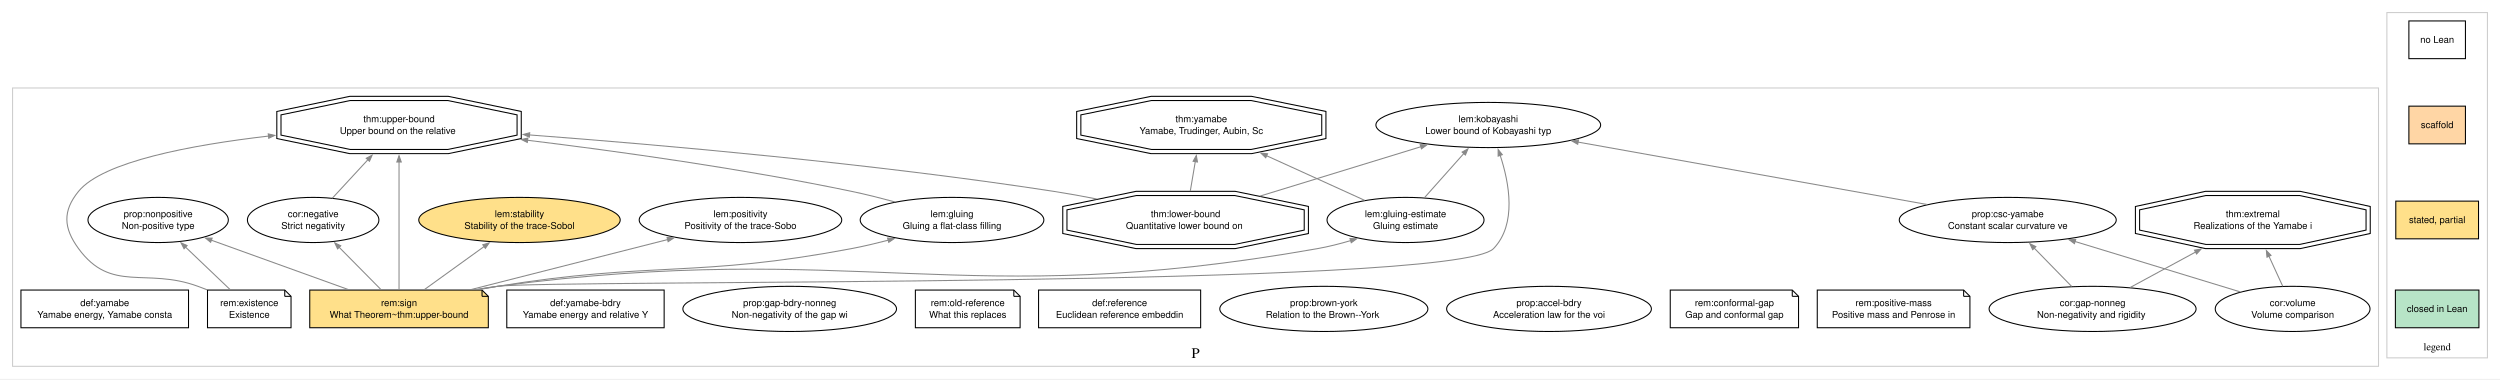
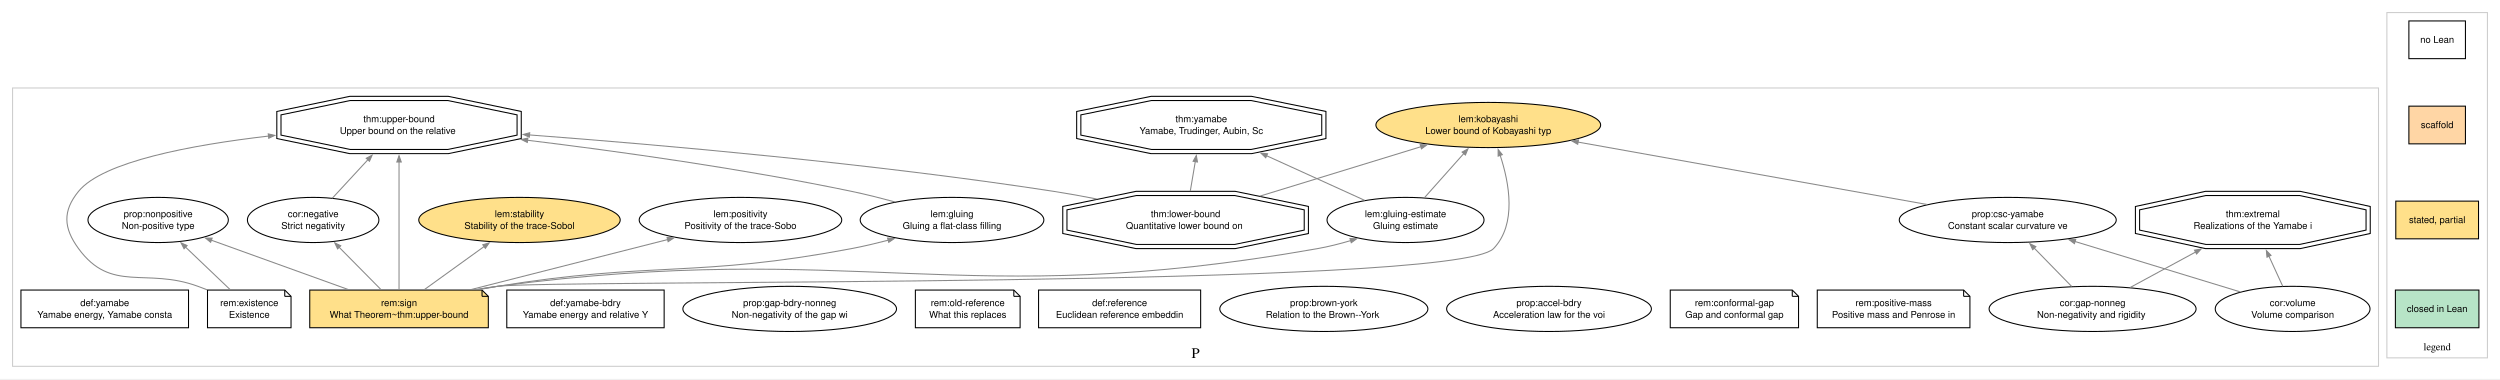
<svg xmlns="http://www.w3.org/2000/svg" width="2387pt" height="362pt" viewBox="0.00 0.00 2387.00 362.00">
  <g id="graph0" class="graph" transform="scale(1 1) rotate(0) translate(4 357.76)">
    <polygon fill="white" stroke="none" points="-4,4 -4,-357.76 2383,-357.76 2383,4 -4,4" />
    <g id="clust1" class="cluster">
      <polygon fill="none" stroke="#cccccc" points="8,-8 8,-273.76 2267,-273.76 2267,-8 8,-8" />
      <text xml:space="preserve" text-anchor="middle" x="1137.5" y="-15.95" font-family="Times,serif" font-size="14.00">P</text>
    </g>
    <g id="clust2" class="cluster">
      <polygon fill="none" stroke="#cccccc" points="2275,-16.07 2275,-345.76 2371,-345.76 2371,-16.07 2275,-16.07" />
      <text xml:space="preserve" text-anchor="middle" x="2323" y="-23.32" font-family="Times,serif" font-size="10.00">legend</text>
    </g>
    <g id="node1" class="node">
      <polygon fill="#ffffff" stroke="black" points="176,-80.82 16,-80.82 16,-44.82 176,-44.82 176,-80.82" />
      <text xml:space="preserve" text-anchor="middle" x="96" y="-65.52" font-family="Helvetica,sans-Serif" font-size="9.00">def:yamabe</text>
      <text xml:space="preserve" text-anchor="middle" x="96" y="-54.27" font-family="Helvetica,sans-Serif" font-size="9.00">Yamabe energy, Yamabe consta</text>
    </g>
    <g id="node2" class="node">
      <polygon fill="#ffffff" stroke="black" points="1258,-228.75 1258,-248.08 1190.63,-261.76 1095.37,-261.76 1028,-248.08 1028,-228.75 1095.37,-215.07 1190.63,-215.07 1258,-228.75" />
      <polygon fill="none" stroke="black" points="1262,-225.48 1262,-251.35 1191.03,-265.76 1094.97,-265.76 1024,-251.35 1024,-225.48 1094.97,-211.07 1191.03,-211.07 1262,-225.48" />
      <text xml:space="preserve" text-anchor="middle" x="1143" y="-241.11" font-family="Helvetica,sans-Serif" font-size="9.00">thm:yamabe</text>
      <text xml:space="preserve" text-anchor="middle" x="1143" y="-229.86" font-family="Helvetica,sans-Serif" font-size="9.00">Yamabe, Trudinger, Aubin, Sc</text>
    </g>
    <g id="node3" class="node">
      <ellipse fill="#ffffff" stroke="black" cx="1913" cy="-147.73" rx="103.59" ry="21.57" />
      <text xml:space="preserve" text-anchor="middle" x="1913" y="-150.43" font-family="Helvetica,sans-Serif" font-size="9.00">prop:csc-yamabe</text>
      <text xml:space="preserve" text-anchor="middle" x="1913" y="-139.18" font-family="Helvetica,sans-Serif" font-size="9.00">Constant scalar curvature ve</text>
    </g>
    <g id="node21" class="node">
-       <ellipse fill="#ffffff" stroke="black" cx="1417" cy="-238.41" rx="107.3" ry="21.57" />
+       <ellipse fill="#ffe08a" stroke="black" cx="1417" cy="-238.41" rx="107.3" ry="21.57" />
      <text xml:space="preserve" text-anchor="middle" x="1417" y="-241.11" font-family="Helvetica,sans-Serif" font-size="9.00">lem:kobayashi</text>
      <text xml:space="preserve" text-anchor="middle" x="1417" y="-229.86" font-family="Helvetica,sans-Serif" font-size="9.00">Lower bound of Kobayashi typ</text>
    </g>
    <g id="edge1" class="edge">
      <path fill="none" stroke="#888888" d="M1836.04,-162.49C1745.75,-178.63 1596.46,-205.33 1502.59,-222.11" />
      <polygon fill="#888888" stroke="#888888" points="1502.39,-220.01 1496.86,-223.14 1503.13,-224.15 1502.39,-220.01" />
    </g>
    <g id="node4" class="node">
      <polygon fill="#ffffff" stroke="black" points="2255.11,-138.06 2255.11,-157.4 2191.78,-171.07 2102.22,-171.07 2038.89,-157.4 2038.89,-138.06 2102.22,-124.38 2191.78,-124.38 2255.11,-138.06" />
      <polygon fill="none" stroke="black" points="2259.11,-134.83 2259.11,-160.62 2192.21,-175.07 2101.79,-175.07 2034.89,-160.62 2034.89,-134.83 2101.79,-120.38 2192.21,-120.38 2259.11,-134.83" />
      <text xml:space="preserve" text-anchor="middle" x="2147" y="-150.43" font-family="Helvetica,sans-Serif" font-size="9.00">thm:extremal</text>
      <text xml:space="preserve" text-anchor="middle" x="2147" y="-139.18" font-family="Helvetica,sans-Serif" font-size="9.00">Realizations of the Yamabe i</text>
    </g>
    <g id="node5" class="node">
      <ellipse fill="#ffffff" stroke="black" cx="1994" cy="-62.82" rx="98.82" ry="21.57" />
      <text xml:space="preserve" text-anchor="middle" x="1994" y="-65.52" font-family="Helvetica,sans-Serif" font-size="9.00">cor:gap-nonneg</text>
      <text xml:space="preserve" text-anchor="middle" x="1994" y="-54.27" font-family="Helvetica,sans-Serif" font-size="9.00">Non-negativity and rigidity </text>
    </g>
    <g id="edge2" class="edge">
      <path fill="none" stroke="#888888" d="M1973.98,-84.31C1963.17,-95.37 1949.72,-109.14 1938.21,-120.92" />
      <polygon fill="#888888" stroke="#888888" points="1936.82,-119.34 1934.13,-125.1 1939.83,-122.27 1936.82,-119.34" />
    </g>
    <g id="edge3" class="edge">
      <path fill="none" stroke="#888888" d="M2029.87,-83.26C2048.52,-93.36 2071.71,-105.93 2092.52,-117.21" />
      <polygon fill="#888888" stroke="#888888" points="2091.29,-118.93 2097.57,-119.94 2093.29,-115.23 2091.29,-118.93" />
    </g>
    <g id="node6" class="node">
      <ellipse fill="#ffffff" stroke="black" cx="2185" cy="-62.82" rx="73.89" ry="21.57" />
      <text xml:space="preserve" text-anchor="middle" x="2185" y="-65.52" font-family="Helvetica,sans-Serif" font-size="9.00">cor:volume</text>
      <text xml:space="preserve" text-anchor="middle" x="2185" y="-54.27" font-family="Helvetica,sans-Serif" font-size="9.00">Volume comparison</text>
    </g>
    <g id="edge4" class="edge">
      <path fill="none" stroke="#888888" d="M2135.11,-79.02C2090.67,-92.57 2025.4,-112.47 1977.1,-127.19" />
      <polygon fill="#888888" stroke="#888888" points="1976.68,-125.12 1971.55,-128.88 1977.9,-129.14 1976.68,-125.12" />
    </g>
    <g id="edge5" class="edge">
      <path fill="none" stroke="#888888" d="M2175.61,-84.31C2171.61,-93.04 2166.84,-103.45 2162.35,-113.24" />
      <polygon fill="#888888" stroke="#888888" points="2160.52,-112.19 2159.93,-118.52 2164.34,-113.94 2160.52,-112.19" />
    </g>
    <g id="node7" class="node">
      <polygon fill="#ffffff" stroke="black" points="630.12,-80.82 479.88,-80.82 479.88,-44.82 630.12,-44.82 630.12,-80.82" />
      <text xml:space="preserve" text-anchor="middle" x="555" y="-65.52" font-family="Helvetica,sans-Serif" font-size="9.00">def:yamabe-bdry</text>
      <text xml:space="preserve" text-anchor="middle" x="555" y="-54.27" font-family="Helvetica,sans-Serif" font-size="9.00">Yamabe energy and relative Y</text>
    </g>
    <g id="node8" class="node">
      <ellipse fill="#ffffff" stroke="black" cx="750" cy="-62.82" rx="102" ry="21.57" />
      <text xml:space="preserve" text-anchor="middle" x="750" y="-65.52" font-family="Helvetica,sans-Serif" font-size="9.00">prop:gap-bdry-nonneg</text>
      <text xml:space="preserve" text-anchor="middle" x="750" y="-54.27" font-family="Helvetica,sans-Serif" font-size="9.00">Non-negativity of the gap wi</text>
    </g>
    <g id="node9" class="node">
      <polygon fill="#ffffff" stroke="black" points="964,-80.82 870,-80.82 870,-44.82 970,-44.82 970,-74.82 964,-80.82" />
      <polyline fill="none" stroke="black" points="964,-80.82 964,-74.82" />
      <polyline fill="none" stroke="black" points="970,-74.82 964,-74.82" />
      <text xml:space="preserve" text-anchor="middle" x="920" y="-65.52" font-family="Helvetica,sans-Serif" font-size="9.00">rem:old-reference</text>
      <text xml:space="preserve" text-anchor="middle" x="920" y="-54.27" font-family="Helvetica,sans-Serif" font-size="9.00">What this replaces</text>
    </g>
    <g id="node10" class="node">
      <polygon fill="#ffffff" stroke="black" points="1142.38,-80.82 987.62,-80.82 987.62,-44.82 1142.38,-44.82 1142.38,-80.82" />
      <text xml:space="preserve" text-anchor="middle" x="1065" y="-65.52" font-family="Helvetica,sans-Serif" font-size="9.00">def:reference</text>
      <text xml:space="preserve" text-anchor="middle" x="1065" y="-54.27" font-family="Helvetica,sans-Serif" font-size="9.00">Euclidean reference embeddin</text>
    </g>
    <g id="node11" class="node">
      <ellipse fill="#ffffff" stroke="black" cx="1260" cy="-62.82" rx="99.35" ry="21.57" />
      <text xml:space="preserve" text-anchor="middle" x="1260" y="-65.52" font-family="Helvetica,sans-Serif" font-size="9.00">prop:brown-york</text>
      <text xml:space="preserve" text-anchor="middle" x="1260" y="-54.27" font-family="Helvetica,sans-Serif" font-size="9.00">Relation to the Brown--York </text>
    </g>
    <g id="node12" class="node">
      <ellipse fill="#ffffff" stroke="black" cx="1475" cy="-62.82" rx="97.76" ry="21.57" />
      <text xml:space="preserve" text-anchor="middle" x="1475" y="-65.52" font-family="Helvetica,sans-Serif" font-size="9.00">prop:accel-bdry</text>
      <text xml:space="preserve" text-anchor="middle" x="1475" y="-54.27" font-family="Helvetica,sans-Serif" font-size="9.00">Acceleration law for the voi</text>
    </g>
    <g id="node13" class="node">
      <polygon fill="#ffffff" stroke="black" points="1707.25,-80.82 1590.75,-80.82 1590.75,-44.82 1713.25,-44.82 1713.25,-74.82 1707.25,-80.82" />
      <polyline fill="none" stroke="black" points="1707.25,-80.82 1707.25,-74.82" />
      <polyline fill="none" stroke="black" points="1713.25,-74.82 1707.25,-74.82" />
      <text xml:space="preserve" text-anchor="middle" x="1652" y="-65.52" font-family="Helvetica,sans-Serif" font-size="9.00">rem:conformal-gap</text>
      <text xml:space="preserve" text-anchor="middle" x="1652" y="-54.27" font-family="Helvetica,sans-Serif" font-size="9.00">Gap and conformal gap</text>
    </g>
    <g id="node14" class="node">
      <polygon fill="#ffffff" stroke="black" points="1870.88,-80.82 1731.12,-80.82 1731.12,-44.82 1876.88,-44.82 1876.88,-74.82 1870.88,-80.82" />
      <polyline fill="none" stroke="black" points="1870.88,-80.82 1870.88,-74.82" />
      <polyline fill="none" stroke="black" points="1876.88,-74.82 1870.88,-74.82" />
      <text xml:space="preserve" text-anchor="middle" x="1804" y="-65.52" font-family="Helvetica,sans-Serif" font-size="9.00">rem:positive-mass</text>
      <text xml:space="preserve" text-anchor="middle" x="1804" y="-54.27" font-family="Helvetica,sans-Serif" font-size="9.00">Positive mass and Penrose in</text>
    </g>
    <g id="node15" class="node">
      <ellipse fill="#ffffff" stroke="black" cx="147" cy="-147.73" rx="67" ry="21.57" />
      <text xml:space="preserve" text-anchor="middle" x="147" y="-150.43" font-family="Helvetica,sans-Serif" font-size="9.00">prop:nonpositive</text>
      <text xml:space="preserve" text-anchor="middle" x="147" y="-139.18" font-family="Helvetica,sans-Serif" font-size="9.00">Non-positive type</text>
    </g>
    <g id="node16" class="node">
      <polygon fill="#ffffff" stroke="black" points="267.88,-80.82 194.12,-80.82 194.12,-44.82 273.88,-44.82 273.88,-74.82 267.88,-80.82" />
      <polyline fill="none" stroke="black" points="267.88,-80.82 267.88,-74.82" />
      <polyline fill="none" stroke="black" points="273.88,-74.82 267.88,-74.82" />
      <text xml:space="preserve" text-anchor="middle" x="234" y="-65.52" font-family="Helvetica,sans-Serif" font-size="9.00">rem:existence</text>
      <text xml:space="preserve" text-anchor="middle" x="234" y="-54.27" font-family="Helvetica,sans-Serif" font-size="9.00">Existence</text>
    </g>
    <g id="edge6" class="edge">
      <path fill="none" stroke="#888888" d="M215.97,-81C203.58,-92.8 186.93,-108.67 173.1,-121.86" />
      <polygon fill="#888888" stroke="#888888" points="171.74,-120.24 168.85,-125.9 174.64,-123.29 171.74,-120.24" />
    </g>
    <g id="node17" class="node">
      <polygon fill="#ffffff" stroke="black" points="489.7,-228.75 489.7,-248.08 423.68,-261.76 330.32,-261.76 264.3,-248.08 264.3,-228.75 330.32,-215.07 423.68,-215.07 489.7,-228.75" />
      <polygon fill="none" stroke="black" points="493.7,-225.49 493.7,-251.34 424.09,-265.76 329.91,-265.76 260.3,-251.34 260.3,-225.49 329.91,-211.07 424.09,-211.07 493.7,-225.49" />
      <text xml:space="preserve" text-anchor="middle" x="377" y="-241.11" font-family="Helvetica,sans-Serif" font-size="9.00">thm:upper-bound</text>
      <text xml:space="preserve" text-anchor="middle" x="377" y="-229.86" font-family="Helvetica,sans-Serif" font-size="9.00">Upper bound on the relative </text>
    </g>
    <g id="edge7" class="edge">
      <path fill="none" stroke="#888888" d="M193.74,-81.06C190.79,-82.21 187.86,-83.33 185,-84.38 135.12,-102.68 102.41,-77.53 71,-120.38 56.63,-139.99 55.62,-156.25 71,-175.07 94.22,-203.49 178.46,-219.29 252.68,-227.87" />
      <polygon fill="#888888" stroke="#888888" points="252.13,-229.92 258.33,-228.5 252.6,-225.74 252.13,-229.92" />
    </g>
    <g id="node18" class="node">
      <ellipse fill="#ffffff" stroke="black" cx="295" cy="-147.73" rx="62.76" ry="21.57" />
      <text xml:space="preserve" text-anchor="middle" x="295" y="-150.43" font-family="Helvetica,sans-Serif" font-size="9.00">cor:negative</text>
      <text xml:space="preserve" text-anchor="middle" x="295" y="-139.18" font-family="Helvetica,sans-Serif" font-size="9.00">Strict negativity</text>
    </g>
    <g id="edge8" class="edge">
      <path fill="none" stroke="#888888" d="M313.2,-168.41C323.27,-179.3 336.04,-193.11 347.5,-205.51" />
      <polygon fill="#888888" stroke="#888888" points="345.68,-206.63 351.29,-209.61 348.76,-203.78 345.68,-206.63" />
    </g>
    <g id="node19" class="node">
      <polygon fill="#ffe08a" stroke="black" points="456.25,-80.82 291.75,-80.82 291.75,-44.82 462.25,-44.82 462.25,-74.82 456.25,-80.82" />
      <polyline fill="none" stroke="black" points="456.25,-80.82 456.25,-74.82" />
      <polyline fill="none" stroke="black" points="462.25,-74.82 456.25,-74.82" />
      <text xml:space="preserve" text-anchor="middle" x="377" y="-65.52" font-family="Helvetica,sans-Serif" font-size="9.00">rem:sign</text>
      <text xml:space="preserve" text-anchor="middle" x="377" y="-54.27" font-family="Helvetica,sans-Serif" font-size="9.00">What Theorem~thm:upper-bound</text>
    </g>
    <g id="edge11" class="edge">
      <path fill="none" stroke="#888888" d="M328.5,-81.3C290.01,-95.18 236.36,-114.52 197.38,-128.57" />
      <polygon fill="#888888" stroke="#888888" points="197.12,-126.43 192.19,-130.44 198.55,-130.38 197.12,-126.43" />
    </g>
    <g id="edge9" class="edge">
      <path fill="none" stroke="#888888" d="M377,-81.1C377,-109.56 377,-166.8 377,-203.55" />
      <polygon fill="#888888" stroke="#888888" points="374.9,-203.1 377,-209.1 379.1,-203.1 374.9,-203.1" />
    </g>
    <g id="edge10" class="edge">
      <path fill="none" stroke="#888888" d="M360.01,-81C348.33,-92.8 332.64,-108.67 319.6,-121.86" />
      <polygon fill="#888888" stroke="#888888" points="318.35,-120.13 315.63,-125.87 321.34,-123.08 318.35,-120.13" />
    </g>
    <g id="edge12" class="edge">
      <path fill="none" stroke="#888888" d="M450.93,-81.28C457.69,-82.48 464.45,-83.55 471,-84.38 523.45,-91.06 1385.33,-82.3 1422,-120.38 1444.4,-143.65 1437.08,-183.09 1428.3,-209.68" />
      <polygon fill="#888888" stroke="#888888" points="1426.42,-208.69 1426.43,-215.05 1430.39,-210.07 1426.42,-208.69" />
    </g>
    <g id="node22" class="node">
      <ellipse fill="#ffffff" stroke="black" cx="1338" cy="-147.73" rx="74.95" ry="21.57" />
      <text xml:space="preserve" text-anchor="middle" x="1338" y="-150.43" font-family="Helvetica,sans-Serif" font-size="9.00">lem:gluing-estimate</text>
      <text xml:space="preserve" text-anchor="middle" x="1338" y="-139.18" font-family="Helvetica,sans-Serif" font-size="9.00">Gluing estimate</text>
    </g>
    <g id="edge14" class="edge">
      <path fill="none" stroke="#888888" d="M451.45,-81.31C458.04,-82.49 464.62,-83.55 471,-84.38 816.4,-129.78 910.95,-59.76 1254,-120.38 1264.39,-122.22 1275.29,-124.98 1285.67,-128.04" />
      <polygon fill="#888888" stroke="#888888" points="1284.96,-130.02 1291.31,-129.75 1286.18,-126 1284.96,-130.02" />
    </g>
    <g id="node23" class="node">
      <ellipse fill="#ffffff" stroke="black" cx="905" cy="-147.73" rx="87.68" ry="21.57" />
      <text xml:space="preserve" text-anchor="middle" x="905" y="-150.43" font-family="Helvetica,sans-Serif" font-size="9.00">lem:gluing</text>
      <text xml:space="preserve" text-anchor="middle" x="905" y="-139.18" font-family="Helvetica,sans-Serif" font-size="9.00">Gluing a flat-class filling</text>
    </g>
    <g id="edge13" class="edge">
      <path fill="none" stroke="#888888" d="M453.56,-81.29C459.45,-82.41 465.31,-83.46 471,-84.38 620.12,-108.56 660.56,-92.3 809,-120.38 820.46,-122.55 832.55,-125.41 844.14,-128.44" />
      <polygon fill="#888888" stroke="#888888" points="843.49,-130.44 849.82,-129.95 844.57,-126.38 843.49,-130.44" />
    </g>
    <g id="node24" class="node">
      <ellipse fill="#ffe08a" stroke="black" cx="492" cy="-147.73" rx="96.17" ry="21.57" />
      <text xml:space="preserve" text-anchor="middle" x="492" y="-150.43" font-family="Helvetica,sans-Serif" font-size="9.00">lem:stability</text>
      <text xml:space="preserve" text-anchor="middle" x="492" y="-139.18" font-family="Helvetica,sans-Serif" font-size="9.00">Stability of the trace-Sobol</text>
    </g>
    <g id="edge15" class="edge">
      <path fill="none" stroke="#888888" d="M401.11,-81.2C417.68,-93.14 439.91,-109.17 458.23,-122.38" />
      <polygon fill="#888888" stroke="#888888" points="456.96,-124.06 463.06,-125.86 459.42,-120.65 456.96,-124.06" />
    </g>
    <g id="node25" class="node">
      <ellipse fill="#ffffff" stroke="black" cx="703" cy="-147.73" rx="96.7" ry="21.57" />
      <text xml:space="preserve" text-anchor="middle" x="703" y="-150.43" font-family="Helvetica,sans-Serif" font-size="9.00">lem:positivity</text>
      <text xml:space="preserve" text-anchor="middle" x="703" y="-139.18" font-family="Helvetica,sans-Serif" font-size="9.00">Positivity of the trace-Sobo</text>
    </g>
    <g id="edge16" class="edge">
      <path fill="none" stroke="#888888" d="M445.74,-81.3C501,-95.35 578.3,-115.01 633.71,-129.1" />
      <polygon fill="#888888" stroke="#888888" points="632.9,-131.06 639.23,-130.51 633.93,-126.99 632.9,-131.06" />
    </g>
    <g id="node20" class="node">
      <polygon fill="#ffffff" stroke="black" points="1241.27,-138.06 1241.27,-157.4 1174.92,-171.07 1081.08,-171.07 1014.73,-157.4 1014.73,-138.06 1081.08,-124.38 1174.92,-124.38 1241.27,-138.06" />
      <polygon fill="none" stroke="black" points="1245.27,-134.8 1245.27,-160.66 1175.33,-175.07 1080.67,-175.07 1010.73,-160.66 1010.73,-134.8 1080.67,-120.38 1175.33,-120.38 1245.27,-134.8" />
      <text xml:space="preserve" text-anchor="middle" x="1128" y="-150.43" font-family="Helvetica,sans-Serif" font-size="9.00">thm:lower-bound</text>
      <text xml:space="preserve" text-anchor="middle" x="1128" y="-139.18" font-family="Helvetica,sans-Serif" font-size="9.00">Quantitative lower bound on </text>
    </g>
    <g id="edge18" class="edge">
      <path fill="none" stroke="#888888" d="M1132.5,-175.34C1134,-184.19 1135.69,-194.18 1137.27,-203.51" />
      <polygon fill="#888888" stroke="#888888" points="1135.18,-203.77 1138.25,-209.33 1139.32,-203.07 1135.18,-203.77" />
    </g>
    <g id="edge17" class="edge">
      <path fill="none" stroke="#888888" d="M1043.17,-167.75C1029.45,-170.46 1015.36,-173.01 1002,-175.07 829.36,-201.65 628.07,-219.38 501.57,-228.92" />
      <polygon fill="#888888" stroke="#888888" points="501.43,-226.83 495.61,-229.37 501.75,-231.01 501.43,-226.83" />
    </g>
    <g id="edge19" class="edge">
      <path fill="none" stroke="#888888" d="M1199.07,-170.54C1246.03,-184.95 1307.07,-203.68 1352.61,-217.65" />
      <polygon fill="#888888" stroke="#888888" points="1351.98,-219.66 1358.33,-219.41 1353.21,-215.64 1351.98,-219.66" />
    </g>
    <g id="edge20" class="edge">
      <path fill="none" stroke="#888888" d="M1299.01,-166.46C1272.13,-178.68 1235.85,-195.19 1205.03,-209.2" />
      <polygon fill="#888888" stroke="#888888" points="1204.52,-207.13 1199.92,-211.53 1206.25,-210.95 1204.52,-207.13" />
    </g>
    <g id="edge21" class="edge">
      <path fill="none" stroke="#888888" d="M1355.93,-168.85C1367.18,-181.48 1381.8,-197.9 1393.92,-211.5" />
      <polygon fill="#888888" stroke="#888888" points="1392.03,-212.54 1397.59,-215.62 1395.17,-209.75 1392.03,-212.54" />
    </g>
    <g id="edge22" class="edge">
      <path fill="none" stroke="#888888" d="M850.46,-164.96C836.99,-168.62 822.54,-172.25 809,-175.07 705.46,-196.66 586.41,-213.24 499.53,-223.86" />
      <polygon fill="#888888" stroke="#888888" points="499.49,-221.75 493.79,-224.55 500,-225.92 499.49,-221.75" />
    </g>
    <g id="node26" class="node">
      <polygon fill="#b7e4c7" stroke="black" points="2362.88,-80.82 2283.12,-80.82 2283.12,-44.82 2362.88,-44.82 2362.88,-80.82" />
      <text xml:space="preserve" text-anchor="middle" x="2323" y="-59.89" font-family="Helvetica,sans-Serif" font-size="9.00">closed in Lean</text>
    </g>
    <g id="node27" class="node">
      <polygon fill="#ffe08a" stroke="black" points="2362.5,-165.73 2283.5,-165.73 2283.5,-129.73 2362.5,-129.73 2362.5,-165.73" />
      <text xml:space="preserve" text-anchor="middle" x="2323" y="-144.8" font-family="Helvetica,sans-Serif" font-size="9.00">stated, partial</text>
    </g>
    <g id="node28" class="node">
      <polygon fill="#ffd6a5" stroke="black" points="2350,-256.41 2296,-256.41 2296,-220.41 2350,-220.41 2350,-256.41" />
      <text xml:space="preserve" text-anchor="middle" x="2323" y="-235.49" font-family="Helvetica,sans-Serif" font-size="9.00">scaffold</text>
    </g>
    <g id="node29" class="node">
      <polygon fill="#ffffff" stroke="black" points="2350,-337.76 2296,-337.76 2296,-301.76 2350,-301.76 2350,-337.76" />
      <text xml:space="preserve" text-anchor="middle" x="2323" y="-316.83" font-family="Helvetica,sans-Serif" font-size="9.00">no Lean</text>
    </g>
  </g>
</svg>
